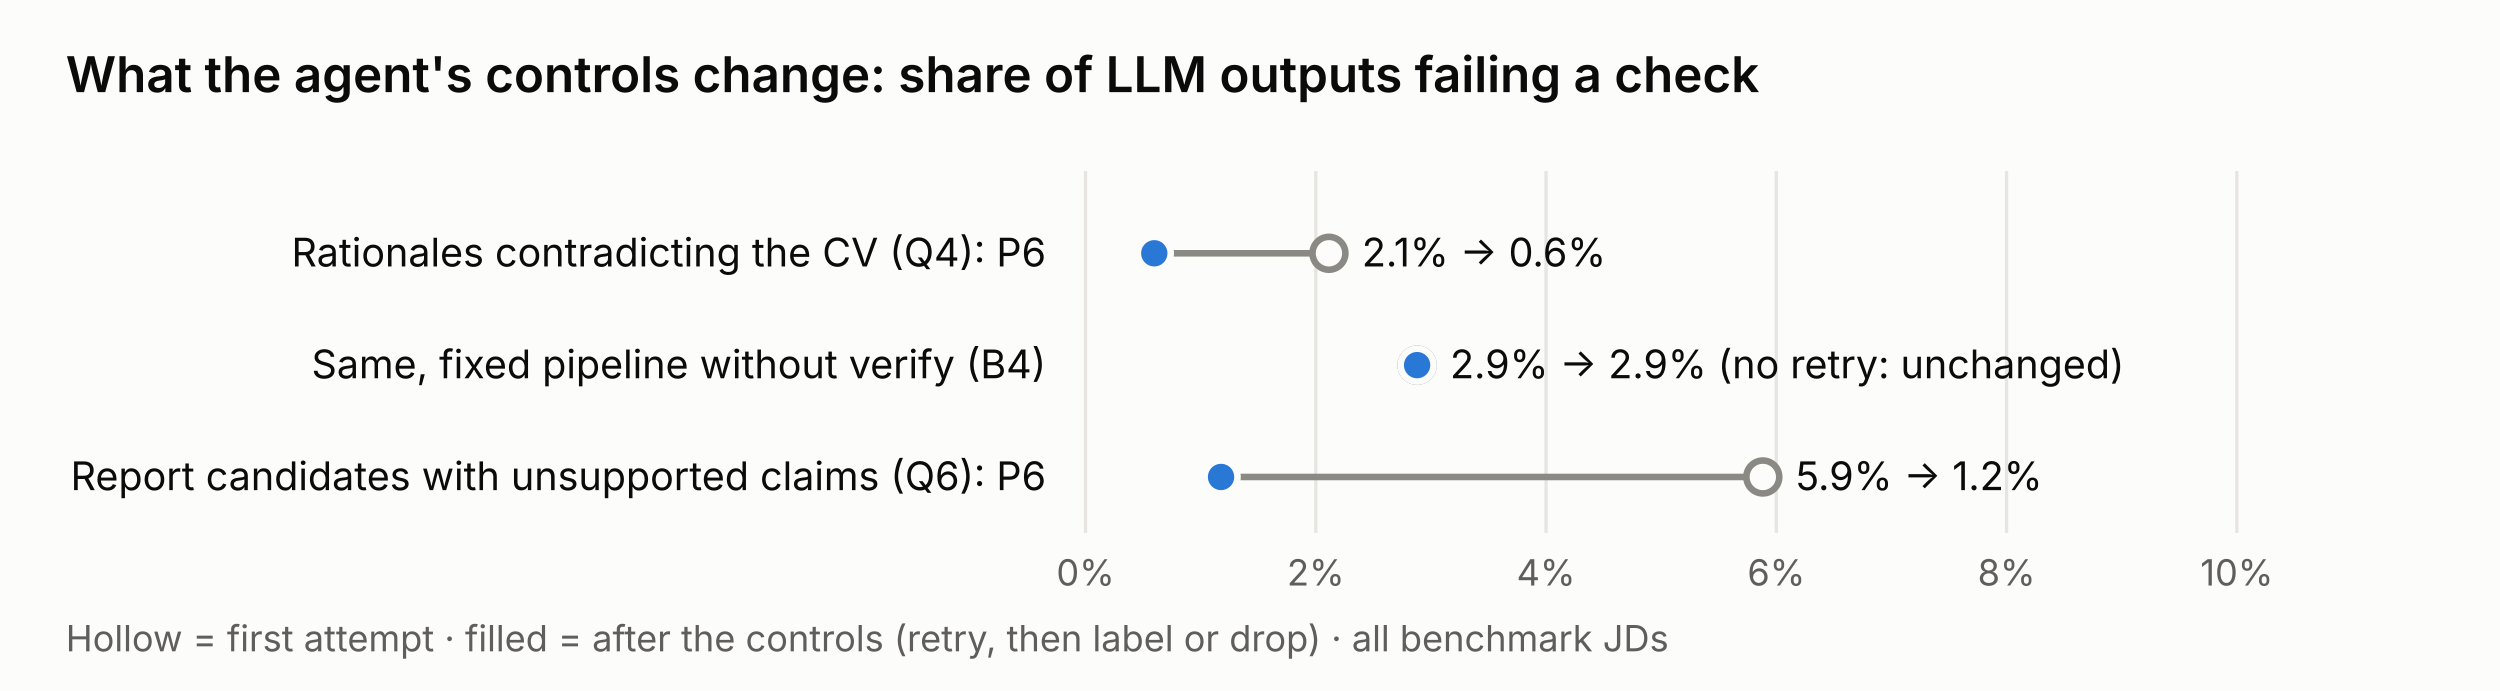
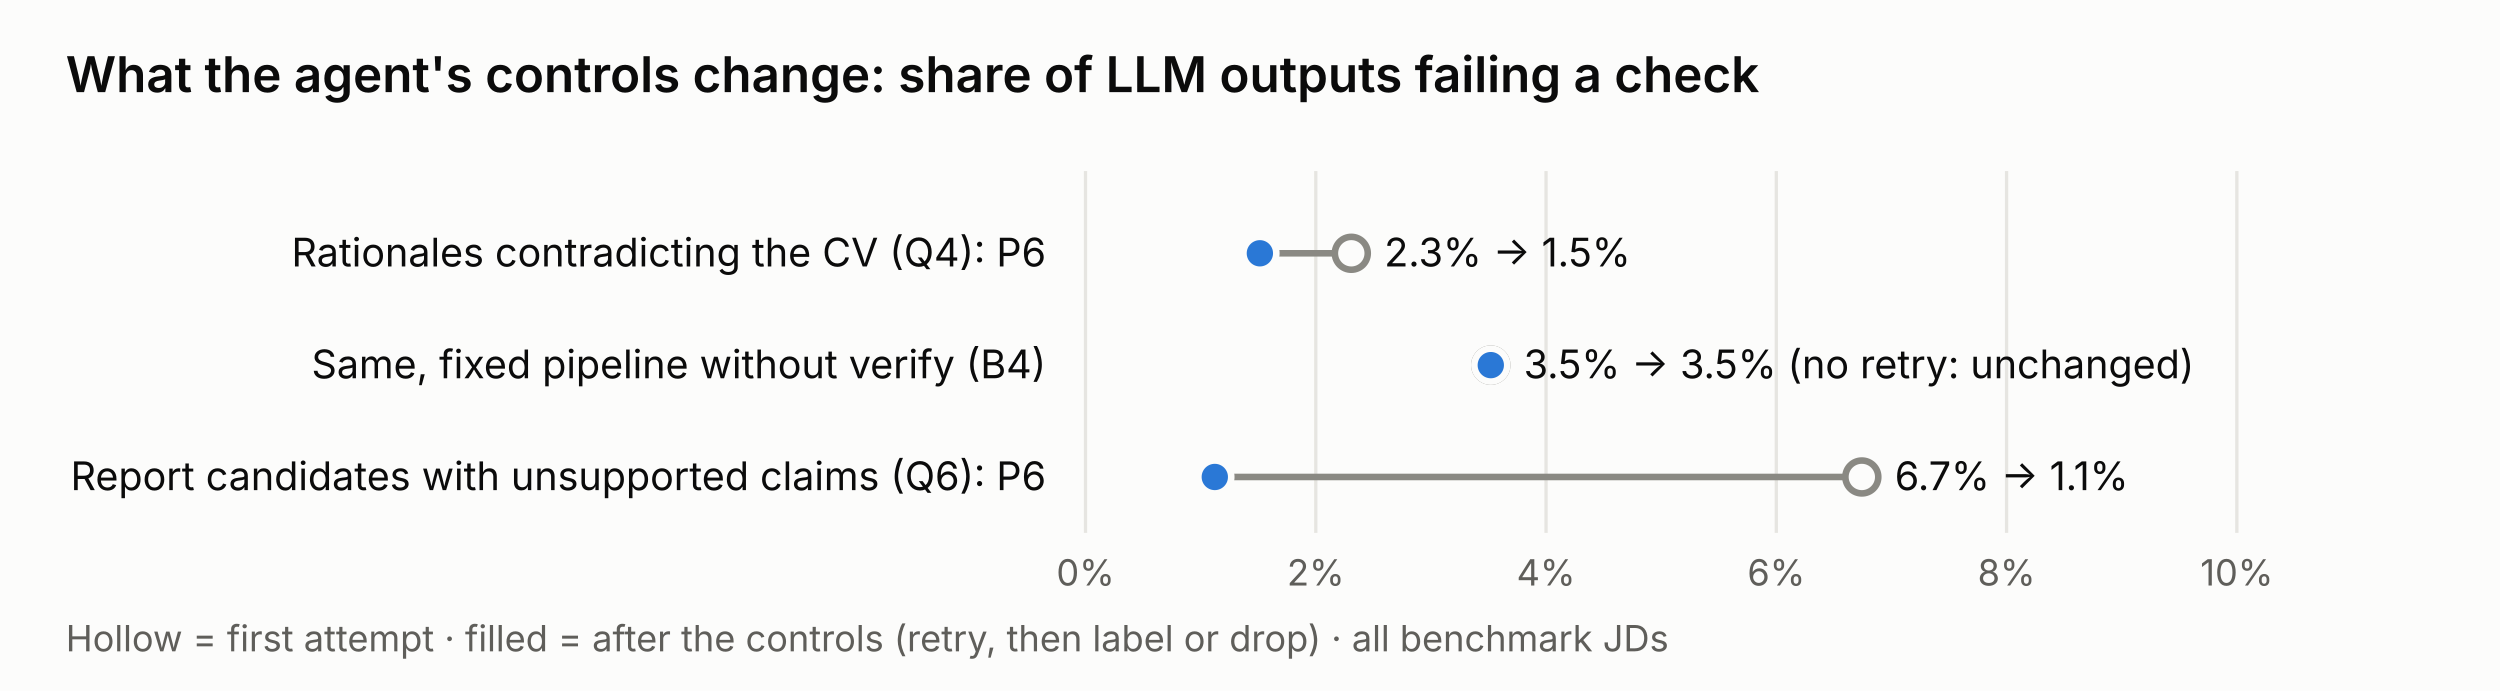
<svg xmlns="http://www.w3.org/2000/svg" viewBox="0 0 760 210" width="760" height="210" font-family="system-ui, -apple-system, Segoe UI, sans-serif">
  <rect width="760" height="210" fill="#fcfcfb" />
  <text x="20" y="28" font-size="15" font-weight="600" fill="#0b0b0b">What the agent's controls change: share of LLM outputs failing a check</text>
  <text x="20" y="198" font-size="11" fill="#5f5e5a">Hollow = first attempt · filled = after the controls (retry, then label or drop) · all benchmark JDs</text>
  <line x1="330.0" x2="330.0" y1="52" y2="162" stroke="#e6e5e1" stroke-width="1" />
  <text x="330.0" y="178" font-size="11" fill="#5f5e5a" text-anchor="middle">0%</text>
  <line x1="400.0" x2="400.0" y1="52" y2="162" stroke="#e6e5e1" stroke-width="1" />
  <text x="400.0" y="178" font-size="11" fill="#5f5e5a" text-anchor="middle">2%</text>
  <line x1="470.0" x2="470.0" y1="52" y2="162" stroke="#e6e5e1" stroke-width="1" />
  <text x="470.0" y="178" font-size="11" fill="#5f5e5a" text-anchor="middle">4%</text>
  <line x1="540.0" x2="540.0" y1="52" y2="162" stroke="#e6e5e1" stroke-width="1" />
  <text x="540.0" y="178" font-size="11" fill="#5f5e5a" text-anchor="middle">6%</text>
  <line x1="610.0" x2="610.0" y1="52" y2="162" stroke="#e6e5e1" stroke-width="1" />
  <text x="610.0" y="178" font-size="11" fill="#5f5e5a" text-anchor="middle">8%</text>
  <line x1="680.0" x2="680.0" y1="52" y2="162" stroke="#e6e5e1" stroke-width="1" />
  <text x="680.0" y="178" font-size="11" fill="#5f5e5a" text-anchor="middle">10%</text>
  <text x="318" y="81.0" font-size="12" fill="#0b0b0b" text-anchor="end">Rationales contradicting the CV (Q4): P6</text>
-   <line x1="350.9" x2="404.0" y1="77.0" y2="77.0" stroke="#8a8983" stroke-width="2" />
-   <circle cx="404.0" cy="77.0" r="5" fill="#fcfcfb" stroke="#8a8983" stroke-width="2" />
-   <circle cx="350.9" cy="77.0" r="5" fill="#2a78d6" stroke="#fcfcfb" stroke-width="2" />
-   <text x="414.0" y="81.0" font-size="12" fill="#0b0b0b">2.1% → 0.6%</text>
+   <line x1="383.0" x2="410.8" y1="77.0" y2="77.0" stroke="#8a8983" stroke-width="2" />
+   <circle cx="410.8" cy="77.0" r="5" fill="#fcfcfb" stroke="#8a8983" stroke-width="2" />
+   <circle cx="383.0" cy="77.0" r="5" fill="#2a78d6" stroke="#fcfcfb" stroke-width="2" />
+   <text x="420.8" y="81.0" font-size="12" fill="#0b0b0b">2.3% → 1.5%</text>
  <text x="318" y="115.0" font-size="12" fill="#0b0b0b" text-anchor="end">Same, fixed pipeline without verify (B4)</text>
-   <line x1="430.8" x2="430.8" y1="111.0" y2="111.0" stroke="#8a8983" stroke-width="2" />
-   <circle cx="430.8" cy="111.0" r="5" fill="#fcfcfb" stroke="#8a8983" stroke-width="2" />
-   <circle cx="430.8" cy="111.0" r="5" fill="#2a78d6" stroke="#fcfcfb" stroke-width="2" />
-   <text x="440.8" y="115.0" font-size="12" fill="#0b0b0b">2.9% → 2.9% (no retry: unchanged)</text>
+   <line x1="453.2" x2="453.2" y1="111.0" y2="111.0" stroke="#8a8983" stroke-width="2" />
+   <circle cx="453.2" cy="111.0" r="5" fill="#fcfcfb" stroke="#8a8983" stroke-width="2" />
+   <circle cx="453.2" cy="111.0" r="5" fill="#2a78d6" stroke="#fcfcfb" stroke-width="2" />
+   <text x="463.2" y="115.0" font-size="12" fill="#0b0b0b">3.5% → 3.5% (no retry: unchanged)</text>
  <text x="318" y="149.0" font-size="12" fill="#0b0b0b" text-anchor="end">Report candidates with unsupported claims (Q6): P6</text>
-   <line x1="371.2" x2="535.9" y1="145.0" y2="145.0" stroke="#8a8983" stroke-width="2" />
-   <circle cx="535.9" cy="145.0" r="5" fill="#fcfcfb" stroke="#8a8983" stroke-width="2" />
-   <circle cx="371.2" cy="145.0" r="5" fill="#2a78d6" stroke="#fcfcfb" stroke-width="2" />
-   <text x="545.9" y="149.0" font-size="12" fill="#0b0b0b">5.9% → 1.2%</text>
+   <line x1="369.3" x2="566.0" y1="145.0" y2="145.0" stroke="#8a8983" stroke-width="2" />
+   <circle cx="566.0" cy="145.0" r="5" fill="#fcfcfb" stroke="#8a8983" stroke-width="2" />
+   <circle cx="369.3" cy="145.0" r="5" fill="#2a78d6" stroke="#fcfcfb" stroke-width="2" />
+   <text x="576.0" y="149.0" font-size="12" fill="#0b0b0b">6.7% → 1.1%</text>
</svg>
